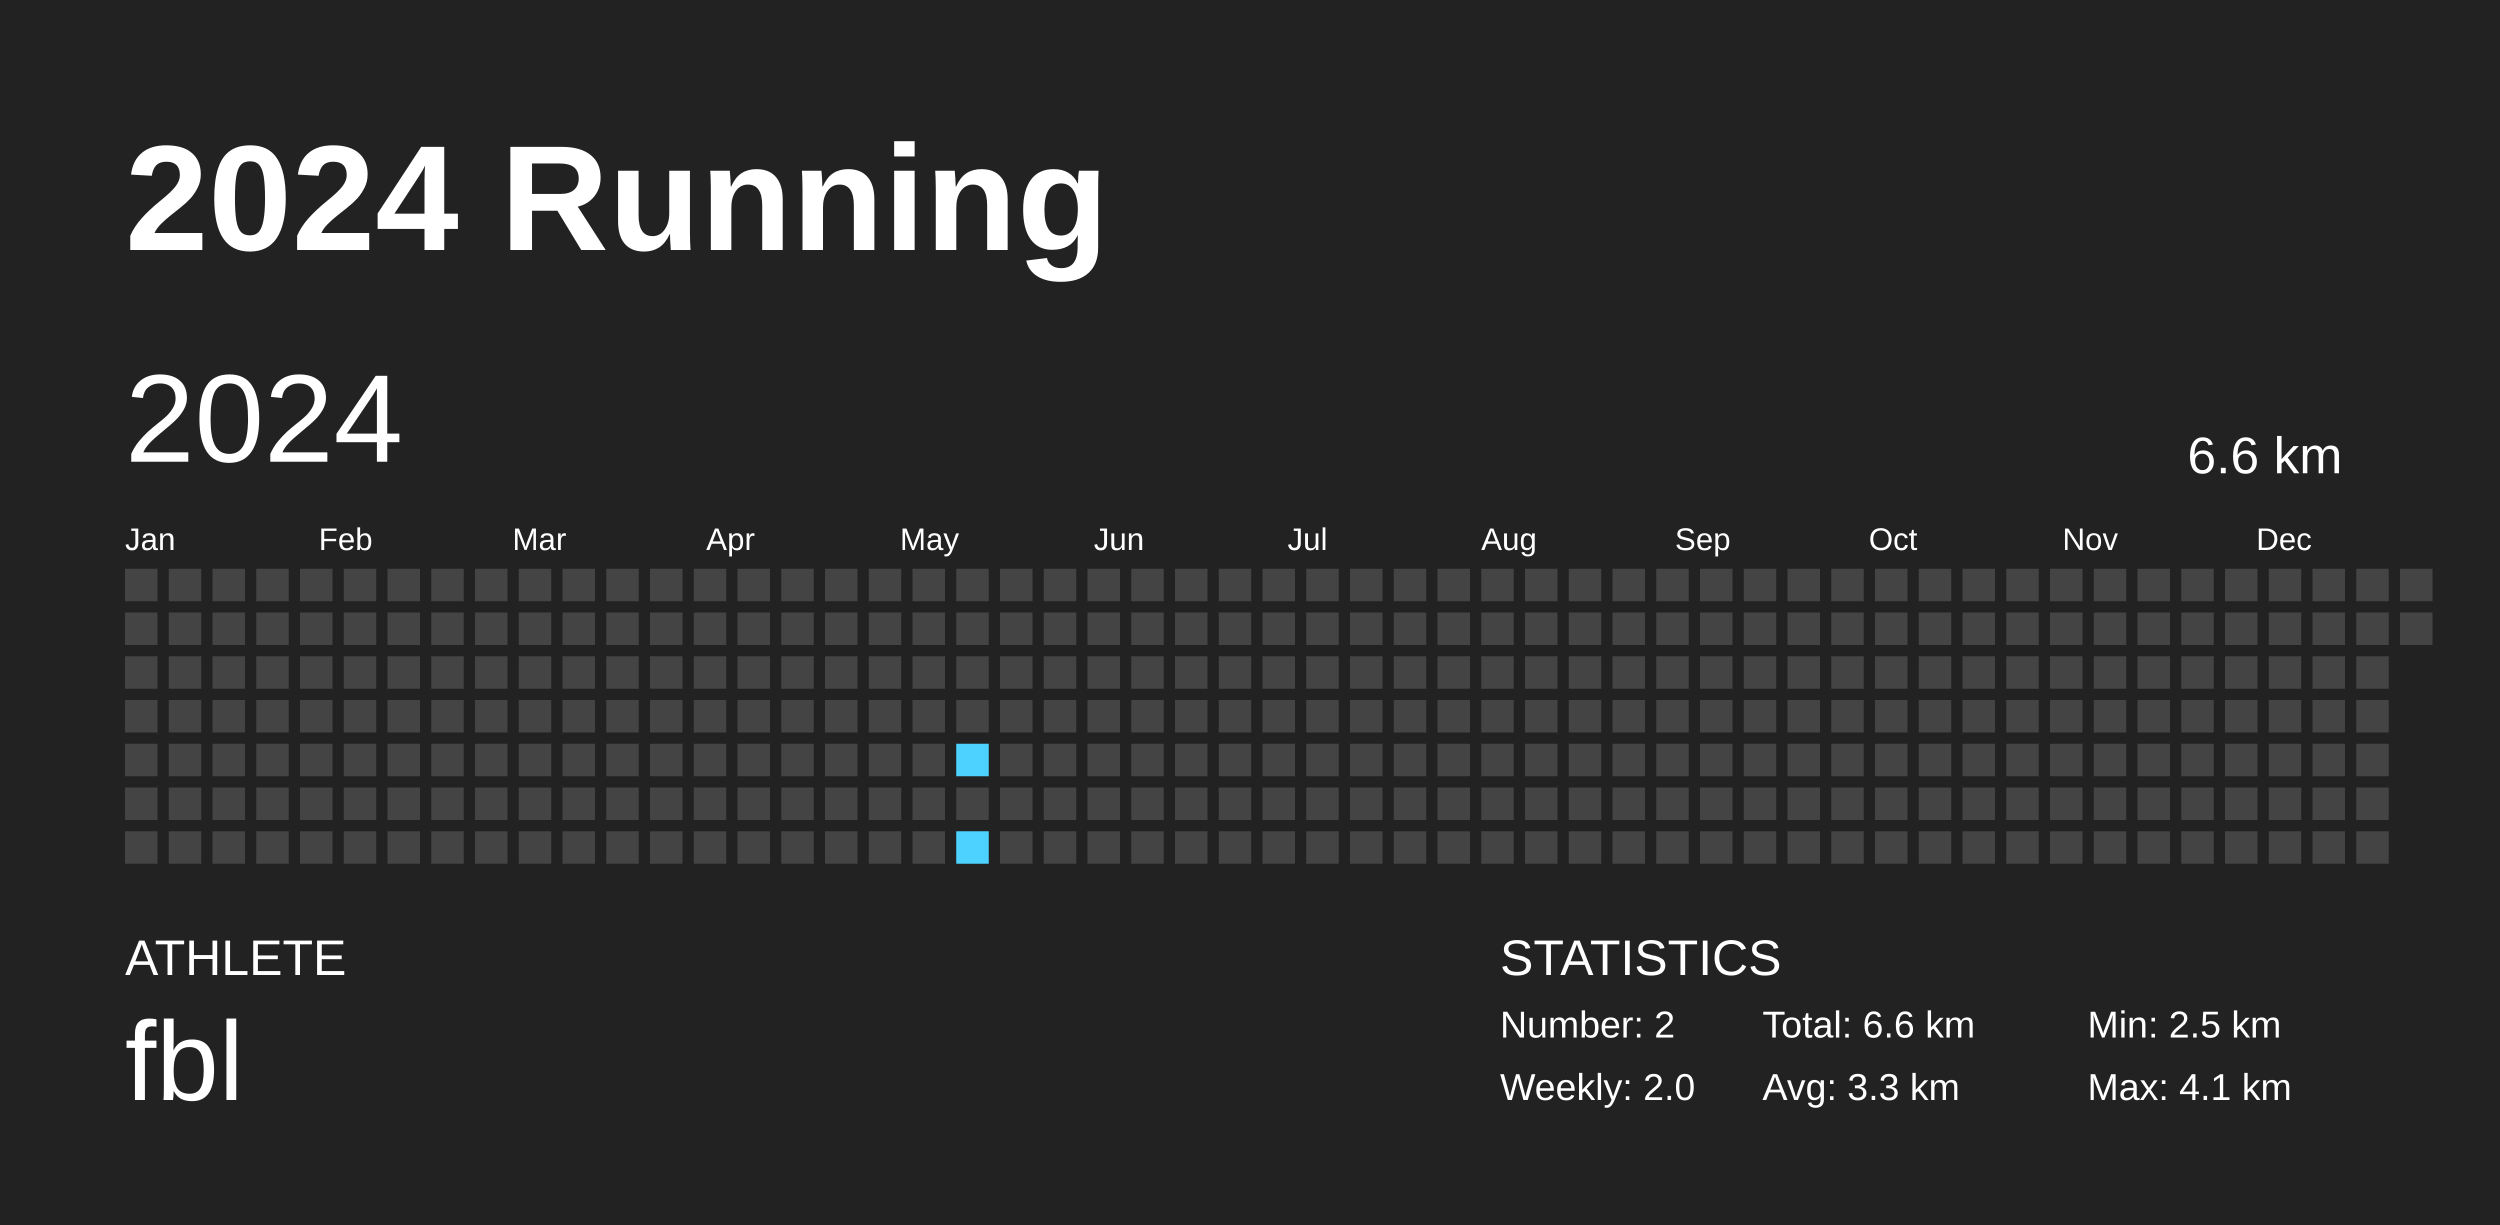
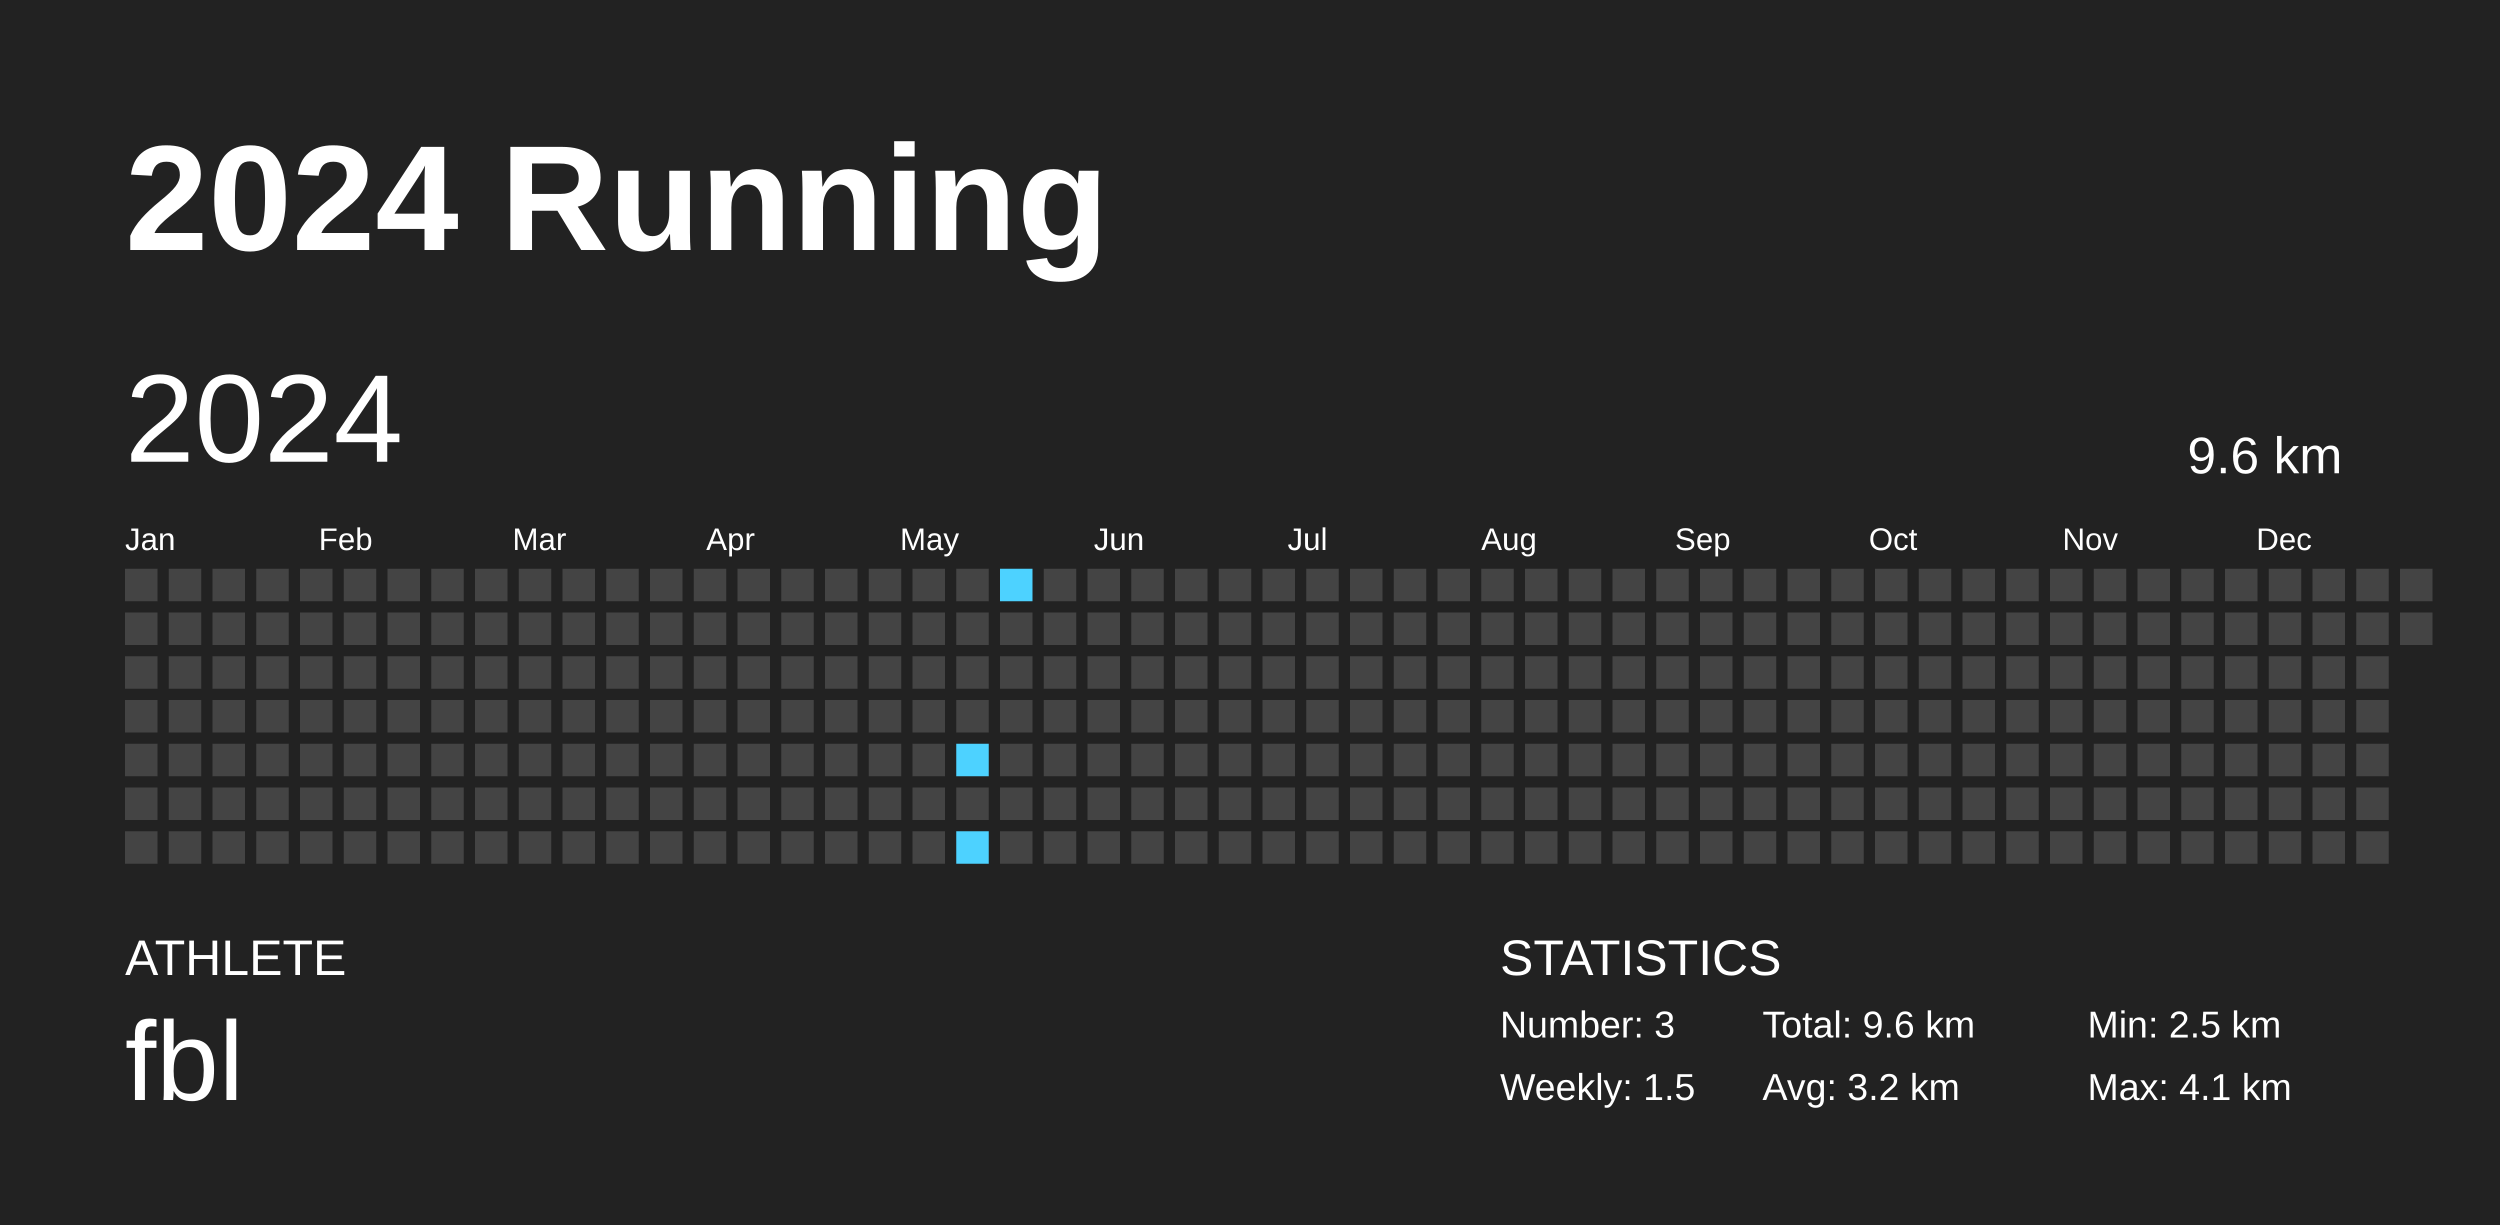
<svg xmlns="http://www.w3.org/2000/svg" baseProfile="full" height="98mm" version="1.1" viewBox="0,0,200,98" width="200mm">
  <defs />
  <rect fill="#222222" height="98" width="200" x="0" y="0" />
  <text fill="#FFFFFF" style="font-size:12px; font-family:Arial; font-weight:bold;" x="10" y="20">2024 Running</text>
  <text fill="#FFFFFF" style="font-size:4px; font-family:Arial" x="10" y="78">ATHLETE</text>
  <text fill="#FFFFFF" style="font-size:9px; font-family:Arial" x="10" y="88">fbl</text>
  <text fill="#FFFFFF" style="font-size:4px; font-family:Arial" x="120" y="78">STATISTICS</text>
-   <text fill="#FFFFFF" style="font-size:3px; font-family:Arial" x="120" y="83">Number: 2</text>
-   <text fill="#FFFFFF" style="font-size:3px; font-family:Arial" x="120" y="88">Weekly: 2.0</text>
-   <text fill="#FFFFFF" style="font-size:3px; font-family:Arial" x="141" y="83">Total: 6.6 km</text>
-   <text fill="#FFFFFF" style="font-size:3px; font-family:Arial" x="141" y="88">Avg: 3.3 km</text>
+   <text fill="#FFFFFF" style="font-size:3px; font-family:Arial" x="120" y="83">Number: 3</text>
+   <text fill="#FFFFFF" style="font-size:3px; font-family:Arial" x="120" y="88">Weekly: 1.5</text>
+   <text fill="#FFFFFF" style="font-size:3px; font-family:Arial" x="141" y="83">Total: 9.6 km</text>
+   <text fill="#FFFFFF" style="font-size:3px; font-family:Arial" x="141" y="88">Avg: 3.2 km</text>
  <text fill="#FFFFFF" style="font-size:3px; font-family:Arial" x="167" y="83">Min: 2.5 km</text>
  <text fill="#FFFFFF" style="font-size:3px; font-family:Arial" x="167" y="88">Max: 4.1 km</text>
  <text dominant-baseline="hanging" fill="#FFFFFF" style="font-size:10.0px; font-family:Arial;" x="10" y="30">2024</text>
-   <text dominant-baseline="hanging" fill="#FFFFFF" style="font-size:4.125px; font-family:Arial;" x="175" y="35">6.6 km</text>
+   <text dominant-baseline="hanging" fill="#FFFFFF" style="font-size:4.125px; font-family:Arial;" x="175" y="35">9.6 km</text>
  <text fill="#FFFFFF" style="font-size:2.5px; font-family:Arial" x="10.0" y="44">Jan</text>
  <text fill="#FFFFFF" style="font-size:2.5px; font-family:Arial" x="25.5" y="44">Feb</text>
  <text fill="#FFFFFF" style="font-size:2.5px; font-family:Arial" x="41.0" y="44">Mar</text>
  <text fill="#FFFFFF" style="font-size:2.5px; font-family:Arial" x="56.5" y="44">Apr</text>
  <text fill="#FFFFFF" style="font-size:2.5px; font-family:Arial" x="72.0" y="44">May</text>
  <text fill="#FFFFFF" style="font-size:2.5px; font-family:Arial" x="87.5" y="44">Jun</text>
  <text fill="#FFFFFF" style="font-size:2.5px; font-family:Arial" x="103.0" y="44">Jul</text>
  <text fill="#FFFFFF" style="font-size:2.5px; font-family:Arial" x="118.5" y="44">Aug</text>
  <text fill="#FFFFFF" style="font-size:2.5px; font-family:Arial" x="134.0" y="44">Sep</text>
  <text fill="#FFFFFF" style="font-size:2.5px; font-family:Arial" x="149.5" y="44">Oct</text>
  <text fill="#FFFFFF" style="font-size:2.5px; font-family:Arial" x="165.0" y="44">Nov</text>
  <text fill="#FFFFFF" style="font-size:2.5px; font-family:Arial" x="180.5" y="44">Dec</text>
  <rect fill="#444444" height="2.6" width="2.6" x="10.0" y="45.5" />
  <rect fill="#444444" height="2.6" width="2.6" x="10.0" y="49.0" />
  <rect fill="#444444" height="2.6" width="2.6" x="10.0" y="52.5" />
  <rect fill="#444444" height="2.6" width="2.6" x="10.0" y="56.0" />
  <rect fill="#444444" height="2.6" width="2.6" x="10.0" y="59.5" />
  <rect fill="#444444" height="2.6" width="2.6" x="10.0" y="63.0" />
  <rect fill="#444444" height="2.6" width="2.6" x="10.0" y="66.5" />
  <rect fill="#444444" height="2.6" width="2.6" x="13.5" y="45.5" />
  <rect fill="#444444" height="2.6" width="2.6" x="13.5" y="49.0" />
  <rect fill="#444444" height="2.6" width="2.6" x="13.5" y="52.5" />
  <rect fill="#444444" height="2.6" width="2.6" x="13.5" y="56.0" />
  <rect fill="#444444" height="2.6" width="2.6" x="13.5" y="59.5" />
  <rect fill="#444444" height="2.6" width="2.6" x="13.5" y="63.0" />
  <rect fill="#444444" height="2.6" width="2.6" x="13.5" y="66.5" />
  <rect fill="#444444" height="2.6" width="2.6" x="17.0" y="45.5" />
  <rect fill="#444444" height="2.6" width="2.6" x="17.0" y="49.0" />
  <rect fill="#444444" height="2.6" width="2.6" x="17.0" y="52.5" />
  <rect fill="#444444" height="2.6" width="2.6" x="17.0" y="56.0" />
  <rect fill="#444444" height="2.6" width="2.6" x="17.0" y="59.5" />
  <rect fill="#444444" height="2.6" width="2.6" x="17.0" y="63.0" />
  <rect fill="#444444" height="2.6" width="2.6" x="17.0" y="66.5" />
  <rect fill="#444444" height="2.6" width="2.6" x="20.5" y="45.5" />
  <rect fill="#444444" height="2.6" width="2.6" x="20.5" y="49.0" />
  <rect fill="#444444" height="2.6" width="2.6" x="20.5" y="52.5" />
  <rect fill="#444444" height="2.6" width="2.6" x="20.5" y="56.0" />
  <rect fill="#444444" height="2.6" width="2.6" x="20.5" y="59.5" />
  <rect fill="#444444" height="2.6" width="2.6" x="20.5" y="63.0" />
  <rect fill="#444444" height="2.6" width="2.6" x="20.5" y="66.5" />
  <rect fill="#444444" height="2.6" width="2.6" x="24.0" y="45.5" />
  <rect fill="#444444" height="2.6" width="2.6" x="24.0" y="49.0" />
  <rect fill="#444444" height="2.6" width="2.6" x="24.0" y="52.5" />
  <rect fill="#444444" height="2.6" width="2.6" x="24.0" y="56.0" />
  <rect fill="#444444" height="2.6" width="2.6" x="24.0" y="59.5" />
  <rect fill="#444444" height="2.6" width="2.6" x="24.0" y="63.0" />
  <rect fill="#444444" height="2.6" width="2.6" x="24.0" y="66.5" />
  <rect fill="#444444" height="2.6" width="2.6" x="27.5" y="45.5" />
  <rect fill="#444444" height="2.6" width="2.6" x="27.5" y="49.0" />
  <rect fill="#444444" height="2.6" width="2.6" x="27.5" y="52.5" />
  <rect fill="#444444" height="2.6" width="2.6" x="27.5" y="56.0" />
  <rect fill="#444444" height="2.6" width="2.6" x="27.5" y="59.5" />
  <rect fill="#444444" height="2.6" width="2.6" x="27.5" y="63.0" />
  <rect fill="#444444" height="2.6" width="2.6" x="27.5" y="66.5" />
  <rect fill="#444444" height="2.6" width="2.6" x="31.0" y="45.5" />
  <rect fill="#444444" height="2.6" width="2.6" x="31.0" y="49.0" />
  <rect fill="#444444" height="2.6" width="2.6" x="31.0" y="52.5" />
  <rect fill="#444444" height="2.6" width="2.6" x="31.0" y="56.0" />
  <rect fill="#444444" height="2.6" width="2.6" x="31.0" y="59.5" />
  <rect fill="#444444" height="2.6" width="2.6" x="31.0" y="63.0" />
  <rect fill="#444444" height="2.6" width="2.6" x="31.0" y="66.5" />
  <rect fill="#444444" height="2.6" width="2.6" x="34.5" y="45.5" />
  <rect fill="#444444" height="2.6" width="2.6" x="34.5" y="49.0" />
  <rect fill="#444444" height="2.6" width="2.6" x="34.5" y="52.5" />
  <rect fill="#444444" height="2.6" width="2.6" x="34.5" y="56.0" />
  <rect fill="#444444" height="2.6" width="2.6" x="34.5" y="59.5" />
  <rect fill="#444444" height="2.6" width="2.6" x="34.5" y="63.0" />
  <rect fill="#444444" height="2.6" width="2.6" x="34.5" y="66.5" />
  <rect fill="#444444" height="2.6" width="2.6" x="38.0" y="45.5" />
  <rect fill="#444444" height="2.6" width="2.6" x="38.0" y="49.0" />
  <rect fill="#444444" height="2.6" width="2.6" x="38.0" y="52.5" />
  <rect fill="#444444" height="2.6" width="2.6" x="38.0" y="56.0" />
  <rect fill="#444444" height="2.6" width="2.6" x="38.0" y="59.5" />
  <rect fill="#444444" height="2.6" width="2.6" x="38.0" y="63.0" />
  <rect fill="#444444" height="2.6" width="2.6" x="38.0" y="66.5" />
  <rect fill="#444444" height="2.6" width="2.6" x="41.5" y="45.5" />
  <rect fill="#444444" height="2.6" width="2.6" x="41.5" y="49.0" />
  <rect fill="#444444" height="2.6" width="2.6" x="41.5" y="52.5" />
  <rect fill="#444444" height="2.6" width="2.6" x="41.5" y="56.0" />
  <rect fill="#444444" height="2.6" width="2.6" x="41.5" y="59.5" />
  <rect fill="#444444" height="2.6" width="2.6" x="41.5" y="63.0" />
  <rect fill="#444444" height="2.6" width="2.6" x="41.5" y="66.5" />
  <rect fill="#444444" height="2.6" width="2.6" x="45.0" y="45.5" />
  <rect fill="#444444" height="2.6" width="2.6" x="45.0" y="49.0" />
  <rect fill="#444444" height="2.6" width="2.6" x="45.0" y="52.5" />
  <rect fill="#444444" height="2.6" width="2.6" x="45.0" y="56.0" />
  <rect fill="#444444" height="2.6" width="2.6" x="45.0" y="59.5" />
  <rect fill="#444444" height="2.6" width="2.6" x="45.0" y="63.0" />
  <rect fill="#444444" height="2.6" width="2.6" x="45.0" y="66.5" />
  <rect fill="#444444" height="2.6" width="2.6" x="48.5" y="45.5" />
  <rect fill="#444444" height="2.6" width="2.6" x="48.5" y="49.0" />
  <rect fill="#444444" height="2.6" width="2.6" x="48.5" y="52.5" />
  <rect fill="#444444" height="2.6" width="2.6" x="48.5" y="56.0" />
  <rect fill="#444444" height="2.6" width="2.6" x="48.5" y="59.5" />
  <rect fill="#444444" height="2.6" width="2.6" x="48.5" y="63.0" />
  <rect fill="#444444" height="2.6" width="2.6" x="48.5" y="66.5" />
  <rect fill="#444444" height="2.6" width="2.6" x="52.0" y="45.5" />
  <rect fill="#444444" height="2.6" width="2.6" x="52.0" y="49.0" />
  <rect fill="#444444" height="2.6" width="2.6" x="52.0" y="52.5" />
  <rect fill="#444444" height="2.6" width="2.6" x="52.0" y="56.0" />
  <rect fill="#444444" height="2.6" width="2.6" x="52.0" y="59.5" />
  <rect fill="#444444" height="2.6" width="2.6" x="52.0" y="63.0" />
  <rect fill="#444444" height="2.6" width="2.6" x="52.0" y="66.5" />
  <rect fill="#444444" height="2.6" width="2.6" x="55.5" y="45.5" />
  <rect fill="#444444" height="2.6" width="2.6" x="55.5" y="49.0" />
  <rect fill="#444444" height="2.6" width="2.6" x="55.5" y="52.5" />
  <rect fill="#444444" height="2.6" width="2.6" x="55.5" y="56.0" />
  <rect fill="#444444" height="2.6" width="2.6" x="55.5" y="59.5" />
  <rect fill="#444444" height="2.6" width="2.6" x="55.5" y="63.0" />
  <rect fill="#444444" height="2.6" width="2.6" x="55.5" y="66.5" />
  <rect fill="#444444" height="2.6" width="2.6" x="59.0" y="45.5" />
  <rect fill="#444444" height="2.6" width="2.6" x="59.0" y="49.0" />
  <rect fill="#444444" height="2.6" width="2.6" x="59.0" y="52.5" />
  <rect fill="#444444" height="2.6" width="2.6" x="59.0" y="56.0" />
  <rect fill="#444444" height="2.6" width="2.6" x="59.0" y="59.5" />
  <rect fill="#444444" height="2.6" width="2.6" x="59.0" y="63.0" />
  <rect fill="#444444" height="2.6" width="2.6" x="59.0" y="66.5" />
  <rect fill="#444444" height="2.6" width="2.6" x="62.5" y="45.5" />
  <rect fill="#444444" height="2.6" width="2.6" x="62.5" y="49.0" />
  <rect fill="#444444" height="2.6" width="2.6" x="62.5" y="52.5" />
  <rect fill="#444444" height="2.6" width="2.6" x="62.5" y="56.0" />
  <rect fill="#444444" height="2.6" width="2.6" x="62.5" y="59.5" />
  <rect fill="#444444" height="2.6" width="2.6" x="62.5" y="63.0" />
  <rect fill="#444444" height="2.6" width="2.6" x="62.5" y="66.5" />
  <rect fill="#444444" height="2.6" width="2.6" x="66.0" y="45.5" />
  <rect fill="#444444" height="2.6" width="2.6" x="66.0" y="49.0" />
  <rect fill="#444444" height="2.6" width="2.6" x="66.0" y="52.5" />
  <rect fill="#444444" height="2.6" width="2.6" x="66.0" y="56.0" />
  <rect fill="#444444" height="2.6" width="2.6" x="66.0" y="59.5" />
  <rect fill="#444444" height="2.6" width="2.6" x="66.0" y="63.0" />
  <rect fill="#444444" height="2.6" width="2.6" x="66.0" y="66.5" />
  <rect fill="#444444" height="2.6" width="2.6" x="69.5" y="45.5" />
  <rect fill="#444444" height="2.6" width="2.6" x="69.5" y="49.0" />
  <rect fill="#444444" height="2.6" width="2.6" x="69.5" y="52.5" />
  <rect fill="#444444" height="2.6" width="2.6" x="69.5" y="56.0" />
  <rect fill="#444444" height="2.6" width="2.6" x="69.5" y="59.5" />
  <rect fill="#444444" height="2.6" width="2.6" x="69.5" y="63.0" />
  <rect fill="#444444" height="2.6" width="2.6" x="69.5" y="66.5" />
  <rect fill="#444444" height="2.6" width="2.6" x="73.0" y="45.5" />
  <rect fill="#444444" height="2.6" width="2.6" x="73.0" y="49.0" />
  <rect fill="#444444" height="2.6" width="2.6" x="73.0" y="52.5" />
  <rect fill="#444444" height="2.6" width="2.6" x="73.0" y="56.0" />
  <rect fill="#444444" height="2.6" width="2.6" x="73.0" y="59.5" />
  <rect fill="#444444" height="2.6" width="2.6" x="73.0" y="63.0" />
  <rect fill="#444444" height="2.6" width="2.6" x="73.0" y="66.5" />
  <rect fill="#444444" height="2.6" width="2.6" x="76.5" y="45.5" />
  <rect fill="#444444" height="2.6" width="2.6" x="76.5" y="49.0" />
  <rect fill="#444444" height="2.6" width="2.6" x="76.5" y="52.5" />
  <rect fill="#444444" height="2.6" width="2.6" x="76.5" y="56.0" />
  <rect fill="#4dd2ff" height="2.6" width="2.6" x="76.5" y="59.5" />
  <rect fill="#444444" height="2.6" width="2.6" x="76.5" y="63.0" />
  <rect fill="#4dd2ff" height="2.6" width="2.6" x="76.5" y="66.5" />
-   <rect fill="#444444" height="2.6" width="2.6" x="80.0" y="45.5" />
+   <rect fill="#4dd2ff" height="2.6" width="2.6" x="80.0" y="45.5" />
  <rect fill="#444444" height="2.6" width="2.6" x="80.0" y="49.0" />
  <rect fill="#444444" height="2.6" width="2.6" x="80.0" y="52.5" />
  <rect fill="#444444" height="2.6" width="2.6" x="80.0" y="56.0" />
  <rect fill="#444444" height="2.6" width="2.6" x="80.0" y="59.5" />
  <rect fill="#444444" height="2.6" width="2.6" x="80.0" y="63.0" />
  <rect fill="#444444" height="2.6" width="2.6" x="80.0" y="66.5" />
  <rect fill="#444444" height="2.6" width="2.6" x="83.5" y="45.5" />
  <rect fill="#444444" height="2.6" width="2.6" x="83.5" y="49.0" />
  <rect fill="#444444" height="2.6" width="2.6" x="83.5" y="52.5" />
  <rect fill="#444444" height="2.6" width="2.6" x="83.5" y="56.0" />
  <rect fill="#444444" height="2.6" width="2.6" x="83.5" y="59.5" />
  <rect fill="#444444" height="2.6" width="2.6" x="83.5" y="63.0" />
  <rect fill="#444444" height="2.6" width="2.6" x="83.5" y="66.5" />
  <rect fill="#444444" height="2.6" width="2.6" x="87.0" y="45.5" />
  <rect fill="#444444" height="2.6" width="2.6" x="87.0" y="49.0" />
  <rect fill="#444444" height="2.6" width="2.6" x="87.0" y="52.5" />
  <rect fill="#444444" height="2.6" width="2.6" x="87.0" y="56.0" />
  <rect fill="#444444" height="2.6" width="2.6" x="87.0" y="59.5" />
  <rect fill="#444444" height="2.6" width="2.6" x="87.0" y="63.0" />
  <rect fill="#444444" height="2.6" width="2.6" x="87.0" y="66.5" />
  <rect fill="#444444" height="2.6" width="2.6" x="90.5" y="45.5" />
  <rect fill="#444444" height="2.6" width="2.6" x="90.5" y="49.0" />
  <rect fill="#444444" height="2.6" width="2.6" x="90.5" y="52.5" />
  <rect fill="#444444" height="2.6" width="2.6" x="90.5" y="56.0" />
  <rect fill="#444444" height="2.6" width="2.6" x="90.5" y="59.5" />
  <rect fill="#444444" height="2.6" width="2.6" x="90.5" y="63.0" />
  <rect fill="#444444" height="2.6" width="2.6" x="90.5" y="66.5" />
  <rect fill="#444444" height="2.6" width="2.6" x="94.0" y="45.5" />
  <rect fill="#444444" height="2.6" width="2.6" x="94.0" y="49.0" />
  <rect fill="#444444" height="2.6" width="2.6" x="94.0" y="52.5" />
  <rect fill="#444444" height="2.6" width="2.6" x="94.0" y="56.0" />
  <rect fill="#444444" height="2.6" width="2.6" x="94.0" y="59.5" />
  <rect fill="#444444" height="2.6" width="2.6" x="94.0" y="63.0" />
  <rect fill="#444444" height="2.6" width="2.6" x="94.0" y="66.5" />
  <rect fill="#444444" height="2.6" width="2.6" x="97.5" y="45.5" />
  <rect fill="#444444" height="2.6" width="2.6" x="97.5" y="49.0" />
  <rect fill="#444444" height="2.6" width="2.6" x="97.5" y="52.5" />
  <rect fill="#444444" height="2.6" width="2.6" x="97.5" y="56.0" />
  <rect fill="#444444" height="2.6" width="2.6" x="97.5" y="59.5" />
  <rect fill="#444444" height="2.6" width="2.6" x="97.5" y="63.0" />
  <rect fill="#444444" height="2.6" width="2.6" x="97.5" y="66.5" />
  <rect fill="#444444" height="2.6" width="2.6" x="101.0" y="45.5" />
  <rect fill="#444444" height="2.6" width="2.6" x="101.0" y="49.0" />
  <rect fill="#444444" height="2.6" width="2.6" x="101.0" y="52.5" />
  <rect fill="#444444" height="2.6" width="2.6" x="101.0" y="56.0" />
  <rect fill="#444444" height="2.6" width="2.6" x="101.0" y="59.5" />
  <rect fill="#444444" height="2.6" width="2.6" x="101.0" y="63.0" />
  <rect fill="#444444" height="2.6" width="2.6" x="101.0" y="66.5" />
  <rect fill="#444444" height="2.6" width="2.6" x="104.5" y="45.5" />
  <rect fill="#444444" height="2.6" width="2.6" x="104.5" y="49.0" />
  <rect fill="#444444" height="2.6" width="2.6" x="104.5" y="52.5" />
  <rect fill="#444444" height="2.6" width="2.6" x="104.5" y="56.0" />
  <rect fill="#444444" height="2.6" width="2.6" x="104.5" y="59.5" />
  <rect fill="#444444" height="2.6" width="2.6" x="104.5" y="63.0" />
  <rect fill="#444444" height="2.6" width="2.6" x="104.5" y="66.5" />
  <rect fill="#444444" height="2.6" width="2.6" x="108.0" y="45.5" />
  <rect fill="#444444" height="2.6" width="2.6" x="108.0" y="49.0" />
  <rect fill="#444444" height="2.6" width="2.6" x="108.0" y="52.5" />
  <rect fill="#444444" height="2.6" width="2.6" x="108.0" y="56.0" />
  <rect fill="#444444" height="2.6" width="2.6" x="108.0" y="59.5" />
  <rect fill="#444444" height="2.6" width="2.6" x="108.0" y="63.0" />
  <rect fill="#444444" height="2.6" width="2.6" x="108.0" y="66.5" />
  <rect fill="#444444" height="2.6" width="2.6" x="111.5" y="45.5" />
  <rect fill="#444444" height="2.6" width="2.6" x="111.5" y="49.0" />
  <rect fill="#444444" height="2.6" width="2.6" x="111.5" y="52.5" />
  <rect fill="#444444" height="2.6" width="2.6" x="111.5" y="56.0" />
  <rect fill="#444444" height="2.6" width="2.6" x="111.5" y="59.5" />
  <rect fill="#444444" height="2.6" width="2.6" x="111.5" y="63.0" />
  <rect fill="#444444" height="2.6" width="2.6" x="111.5" y="66.5" />
  <rect fill="#444444" height="2.6" width="2.6" x="115.0" y="45.5" />
  <rect fill="#444444" height="2.6" width="2.6" x="115.0" y="49.0" />
  <rect fill="#444444" height="2.6" width="2.6" x="115.0" y="52.5" />
  <rect fill="#444444" height="2.6" width="2.6" x="115.0" y="56.0" />
  <rect fill="#444444" height="2.6" width="2.6" x="115.0" y="59.5" />
  <rect fill="#444444" height="2.6" width="2.6" x="115.0" y="63.0" />
  <rect fill="#444444" height="2.6" width="2.6" x="115.0" y="66.5" />
  <rect fill="#444444" height="2.6" width="2.6" x="118.5" y="45.5" />
  <rect fill="#444444" height="2.6" width="2.6" x="118.5" y="49.0" />
  <rect fill="#444444" height="2.6" width="2.6" x="118.5" y="52.5" />
  <rect fill="#444444" height="2.6" width="2.6" x="118.5" y="56.0" />
  <rect fill="#444444" height="2.6" width="2.6" x="118.5" y="59.5" />
  <rect fill="#444444" height="2.6" width="2.6" x="118.5" y="63.0" />
  <rect fill="#444444" height="2.6" width="2.6" x="118.5" y="66.5" />
  <rect fill="#444444" height="2.6" width="2.6" x="122.0" y="45.5" />
  <rect fill="#444444" height="2.6" width="2.6" x="122.0" y="49.0" />
  <rect fill="#444444" height="2.6" width="2.6" x="122.0" y="52.5" />
  <rect fill="#444444" height="2.6" width="2.6" x="122.0" y="56.0" />
  <rect fill="#444444" height="2.6" width="2.6" x="122.0" y="59.5" />
  <rect fill="#444444" height="2.6" width="2.6" x="122.0" y="63.0" />
  <rect fill="#444444" height="2.6" width="2.6" x="122.0" y="66.5" />
  <rect fill="#444444" height="2.6" width="2.6" x="125.5" y="45.5" />
  <rect fill="#444444" height="2.6" width="2.6" x="125.5" y="49.0" />
  <rect fill="#444444" height="2.6" width="2.6" x="125.5" y="52.5" />
  <rect fill="#444444" height="2.6" width="2.6" x="125.5" y="56.0" />
  <rect fill="#444444" height="2.6" width="2.6" x="125.5" y="59.5" />
  <rect fill="#444444" height="2.6" width="2.6" x="125.5" y="63.0" />
  <rect fill="#444444" height="2.6" width="2.6" x="125.5" y="66.5" />
  <rect fill="#444444" height="2.6" width="2.6" x="129.0" y="45.5" />
  <rect fill="#444444" height="2.6" width="2.6" x="129.0" y="49.0" />
  <rect fill="#444444" height="2.6" width="2.6" x="129.0" y="52.5" />
  <rect fill="#444444" height="2.6" width="2.6" x="129.0" y="56.0" />
  <rect fill="#444444" height="2.6" width="2.6" x="129.0" y="59.5" />
  <rect fill="#444444" height="2.6" width="2.6" x="129.0" y="63.0" />
  <rect fill="#444444" height="2.6" width="2.6" x="129.0" y="66.5" />
  <rect fill="#444444" height="2.6" width="2.6" x="132.5" y="45.5" />
  <rect fill="#444444" height="2.6" width="2.6" x="132.5" y="49.0" />
  <rect fill="#444444" height="2.6" width="2.6" x="132.5" y="52.5" />
  <rect fill="#444444" height="2.6" width="2.6" x="132.5" y="56.0" />
  <rect fill="#444444" height="2.6" width="2.6" x="132.5" y="59.5" />
  <rect fill="#444444" height="2.6" width="2.6" x="132.5" y="63.0" />
  <rect fill="#444444" height="2.6" width="2.6" x="132.5" y="66.5" />
  <rect fill="#444444" height="2.6" width="2.6" x="136.0" y="45.5" />
  <rect fill="#444444" height="2.6" width="2.6" x="136.0" y="49.0" />
  <rect fill="#444444" height="2.6" width="2.6" x="136.0" y="52.5" />
  <rect fill="#444444" height="2.6" width="2.6" x="136.0" y="56.0" />
  <rect fill="#444444" height="2.6" width="2.6" x="136.0" y="59.5" />
  <rect fill="#444444" height="2.6" width="2.6" x="136.0" y="63.0" />
  <rect fill="#444444" height="2.6" width="2.6" x="136.0" y="66.5" />
  <rect fill="#444444" height="2.6" width="2.6" x="139.5" y="45.5" />
  <rect fill="#444444" height="2.6" width="2.6" x="139.5" y="49.0" />
  <rect fill="#444444" height="2.6" width="2.6" x="139.5" y="52.5" />
  <rect fill="#444444" height="2.6" width="2.6" x="139.5" y="56.0" />
  <rect fill="#444444" height="2.6" width="2.6" x="139.5" y="59.5" />
  <rect fill="#444444" height="2.6" width="2.6" x="139.5" y="63.0" />
  <rect fill="#444444" height="2.6" width="2.6" x="139.5" y="66.5" />
  <rect fill="#444444" height="2.6" width="2.6" x="143.0" y="45.5" />
  <rect fill="#444444" height="2.6" width="2.6" x="143.0" y="49.0" />
  <rect fill="#444444" height="2.6" width="2.6" x="143.0" y="52.5" />
  <rect fill="#444444" height="2.6" width="2.6" x="143.0" y="56.0" />
  <rect fill="#444444" height="2.6" width="2.6" x="143.0" y="59.5" />
  <rect fill="#444444" height="2.6" width="2.6" x="143.0" y="63.0" />
  <rect fill="#444444" height="2.6" width="2.6" x="143.0" y="66.5" />
  <rect fill="#444444" height="2.6" width="2.6" x="146.5" y="45.5" />
  <rect fill="#444444" height="2.6" width="2.6" x="146.5" y="49.0" />
  <rect fill="#444444" height="2.6" width="2.6" x="146.5" y="52.5" />
  <rect fill="#444444" height="2.6" width="2.6" x="146.5" y="56.0" />
  <rect fill="#444444" height="2.6" width="2.6" x="146.5" y="59.5" />
  <rect fill="#444444" height="2.6" width="2.6" x="146.5" y="63.0" />
  <rect fill="#444444" height="2.6" width="2.6" x="146.5" y="66.5" />
  <rect fill="#444444" height="2.6" width="2.6" x="150.0" y="45.5" />
  <rect fill="#444444" height="2.6" width="2.6" x="150.0" y="49.0" />
  <rect fill="#444444" height="2.6" width="2.6" x="150.0" y="52.5" />
  <rect fill="#444444" height="2.6" width="2.6" x="150.0" y="56.0" />
  <rect fill="#444444" height="2.6" width="2.6" x="150.0" y="59.5" />
  <rect fill="#444444" height="2.6" width="2.6" x="150.0" y="63.0" />
  <rect fill="#444444" height="2.6" width="2.6" x="150.0" y="66.5" />
  <rect fill="#444444" height="2.6" width="2.6" x="153.5" y="45.5" />
  <rect fill="#444444" height="2.6" width="2.6" x="153.5" y="49.0" />
  <rect fill="#444444" height="2.6" width="2.6" x="153.5" y="52.5" />
  <rect fill="#444444" height="2.6" width="2.6" x="153.5" y="56.0" />
  <rect fill="#444444" height="2.6" width="2.6" x="153.5" y="59.5" />
  <rect fill="#444444" height="2.6" width="2.6" x="153.5" y="63.0" />
  <rect fill="#444444" height="2.6" width="2.6" x="153.5" y="66.5" />
  <rect fill="#444444" height="2.6" width="2.6" x="157.0" y="45.5" />
  <rect fill="#444444" height="2.6" width="2.6" x="157.0" y="49.0" />
  <rect fill="#444444" height="2.6" width="2.6" x="157.0" y="52.5" />
  <rect fill="#444444" height="2.6" width="2.6" x="157.0" y="56.0" />
  <rect fill="#444444" height="2.6" width="2.6" x="157.0" y="59.5" />
  <rect fill="#444444" height="2.6" width="2.6" x="157.0" y="63.0" />
  <rect fill="#444444" height="2.6" width="2.6" x="157.0" y="66.5" />
  <rect fill="#444444" height="2.6" width="2.6" x="160.5" y="45.5" />
  <rect fill="#444444" height="2.6" width="2.6" x="160.5" y="49.0" />
  <rect fill="#444444" height="2.6" width="2.6" x="160.5" y="52.5" />
  <rect fill="#444444" height="2.6" width="2.6" x="160.5" y="56.0" />
  <rect fill="#444444" height="2.6" width="2.6" x="160.5" y="59.5" />
  <rect fill="#444444" height="2.6" width="2.6" x="160.5" y="63.0" />
  <rect fill="#444444" height="2.6" width="2.6" x="160.5" y="66.5" />
  <rect fill="#444444" height="2.6" width="2.6" x="164.0" y="45.5" />
  <rect fill="#444444" height="2.6" width="2.6" x="164.0" y="49.0" />
  <rect fill="#444444" height="2.6" width="2.6" x="164.0" y="52.5" />
  <rect fill="#444444" height="2.6" width="2.6" x="164.0" y="56.0" />
  <rect fill="#444444" height="2.6" width="2.6" x="164.0" y="59.5" />
  <rect fill="#444444" height="2.6" width="2.6" x="164.0" y="63.0" />
  <rect fill="#444444" height="2.6" width="2.6" x="164.0" y="66.5" />
  <rect fill="#444444" height="2.6" width="2.6" x="167.5" y="45.5" />
  <rect fill="#444444" height="2.6" width="2.6" x="167.5" y="49.0" />
  <rect fill="#444444" height="2.6" width="2.6" x="167.5" y="52.5" />
  <rect fill="#444444" height="2.6" width="2.6" x="167.5" y="56.0" />
  <rect fill="#444444" height="2.6" width="2.6" x="167.5" y="59.5" />
  <rect fill="#444444" height="2.6" width="2.6" x="167.5" y="63.0" />
  <rect fill="#444444" height="2.6" width="2.6" x="167.5" y="66.5" />
  <rect fill="#444444" height="2.6" width="2.6" x="171.0" y="45.5" />
  <rect fill="#444444" height="2.6" width="2.6" x="171.0" y="49.0" />
  <rect fill="#444444" height="2.6" width="2.6" x="171.0" y="52.5" />
  <rect fill="#444444" height="2.6" width="2.6" x="171.0" y="56.0" />
  <rect fill="#444444" height="2.6" width="2.6" x="171.0" y="59.5" />
  <rect fill="#444444" height="2.6" width="2.6" x="171.0" y="63.0" />
  <rect fill="#444444" height="2.6" width="2.6" x="171.0" y="66.5" />
  <rect fill="#444444" height="2.6" width="2.6" x="174.5" y="45.5" />
  <rect fill="#444444" height="2.6" width="2.6" x="174.5" y="49.0" />
  <rect fill="#444444" height="2.6" width="2.6" x="174.5" y="52.5" />
  <rect fill="#444444" height="2.6" width="2.6" x="174.5" y="56.0" />
  <rect fill="#444444" height="2.6" width="2.6" x="174.5" y="59.5" />
  <rect fill="#444444" height="2.6" width="2.6" x="174.5" y="63.0" />
  <rect fill="#444444" height="2.6" width="2.6" x="174.5" y="66.5" />
  <rect fill="#444444" height="2.6" width="2.6" x="178.0" y="45.5" />
  <rect fill="#444444" height="2.6" width="2.6" x="178.0" y="49.0" />
  <rect fill="#444444" height="2.6" width="2.6" x="178.0" y="52.5" />
  <rect fill="#444444" height="2.6" width="2.6" x="178.0" y="56.0" />
  <rect fill="#444444" height="2.6" width="2.6" x="178.0" y="59.5" />
  <rect fill="#444444" height="2.6" width="2.6" x="178.0" y="63.0" />
  <rect fill="#444444" height="2.6" width="2.6" x="178.0" y="66.5" />
  <rect fill="#444444" height="2.6" width="2.6" x="181.5" y="45.5" />
  <rect fill="#444444" height="2.6" width="2.6" x="181.5" y="49.0" />
  <rect fill="#444444" height="2.6" width="2.6" x="181.5" y="52.5" />
  <rect fill="#444444" height="2.6" width="2.6" x="181.5" y="56.0" />
  <rect fill="#444444" height="2.6" width="2.6" x="181.5" y="59.5" />
  <rect fill="#444444" height="2.6" width="2.6" x="181.5" y="63.0" />
  <rect fill="#444444" height="2.6" width="2.6" x="181.5" y="66.5" />
  <rect fill="#444444" height="2.6" width="2.6" x="185.0" y="45.5" />
  <rect fill="#444444" height="2.6" width="2.6" x="185.0" y="49.0" />
  <rect fill="#444444" height="2.6" width="2.6" x="185.0" y="52.5" />
  <rect fill="#444444" height="2.6" width="2.6" x="185.0" y="56.0" />
  <rect fill="#444444" height="2.6" width="2.6" x="185.0" y="59.5" />
  <rect fill="#444444" height="2.6" width="2.6" x="185.0" y="63.0" />
  <rect fill="#444444" height="2.6" width="2.6" x="185.0" y="66.5" />
  <rect fill="#444444" height="2.6" width="2.6" x="188.5" y="45.5" />
  <rect fill="#444444" height="2.6" width="2.6" x="188.5" y="49.0" />
  <rect fill="#444444" height="2.6" width="2.6" x="188.5" y="52.5" />
  <rect fill="#444444" height="2.6" width="2.6" x="188.5" y="56.0" />
  <rect fill="#444444" height="2.6" width="2.6" x="188.5" y="59.5" />
  <rect fill="#444444" height="2.6" width="2.6" x="188.5" y="63.0" />
  <rect fill="#444444" height="2.6" width="2.6" x="188.5" y="66.5" />
  <rect fill="#444444" height="2.6" width="2.6" x="192.0" y="45.5" />
  <rect fill="#444444" height="2.6" width="2.6" x="192.0" y="49.0" />
</svg>
